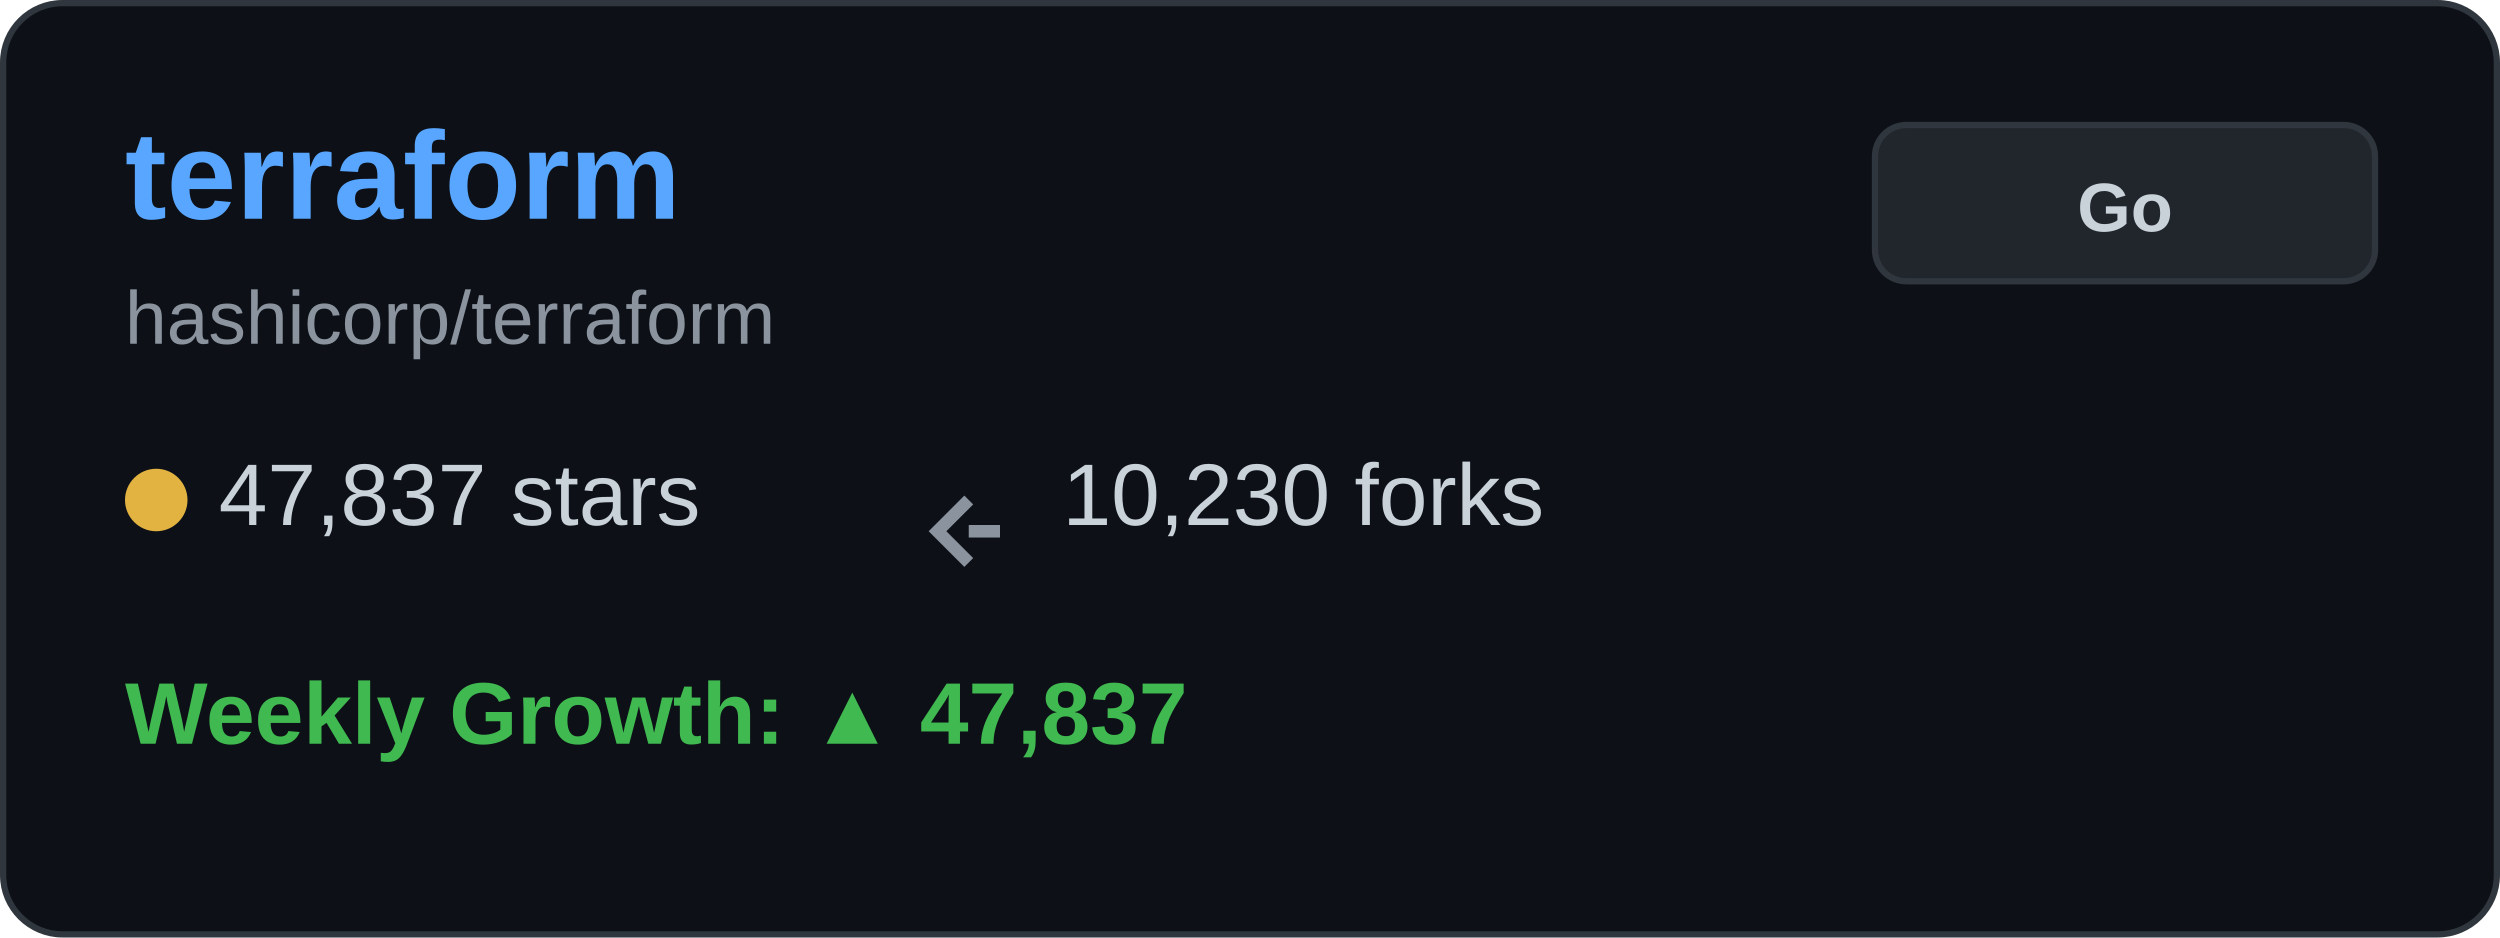
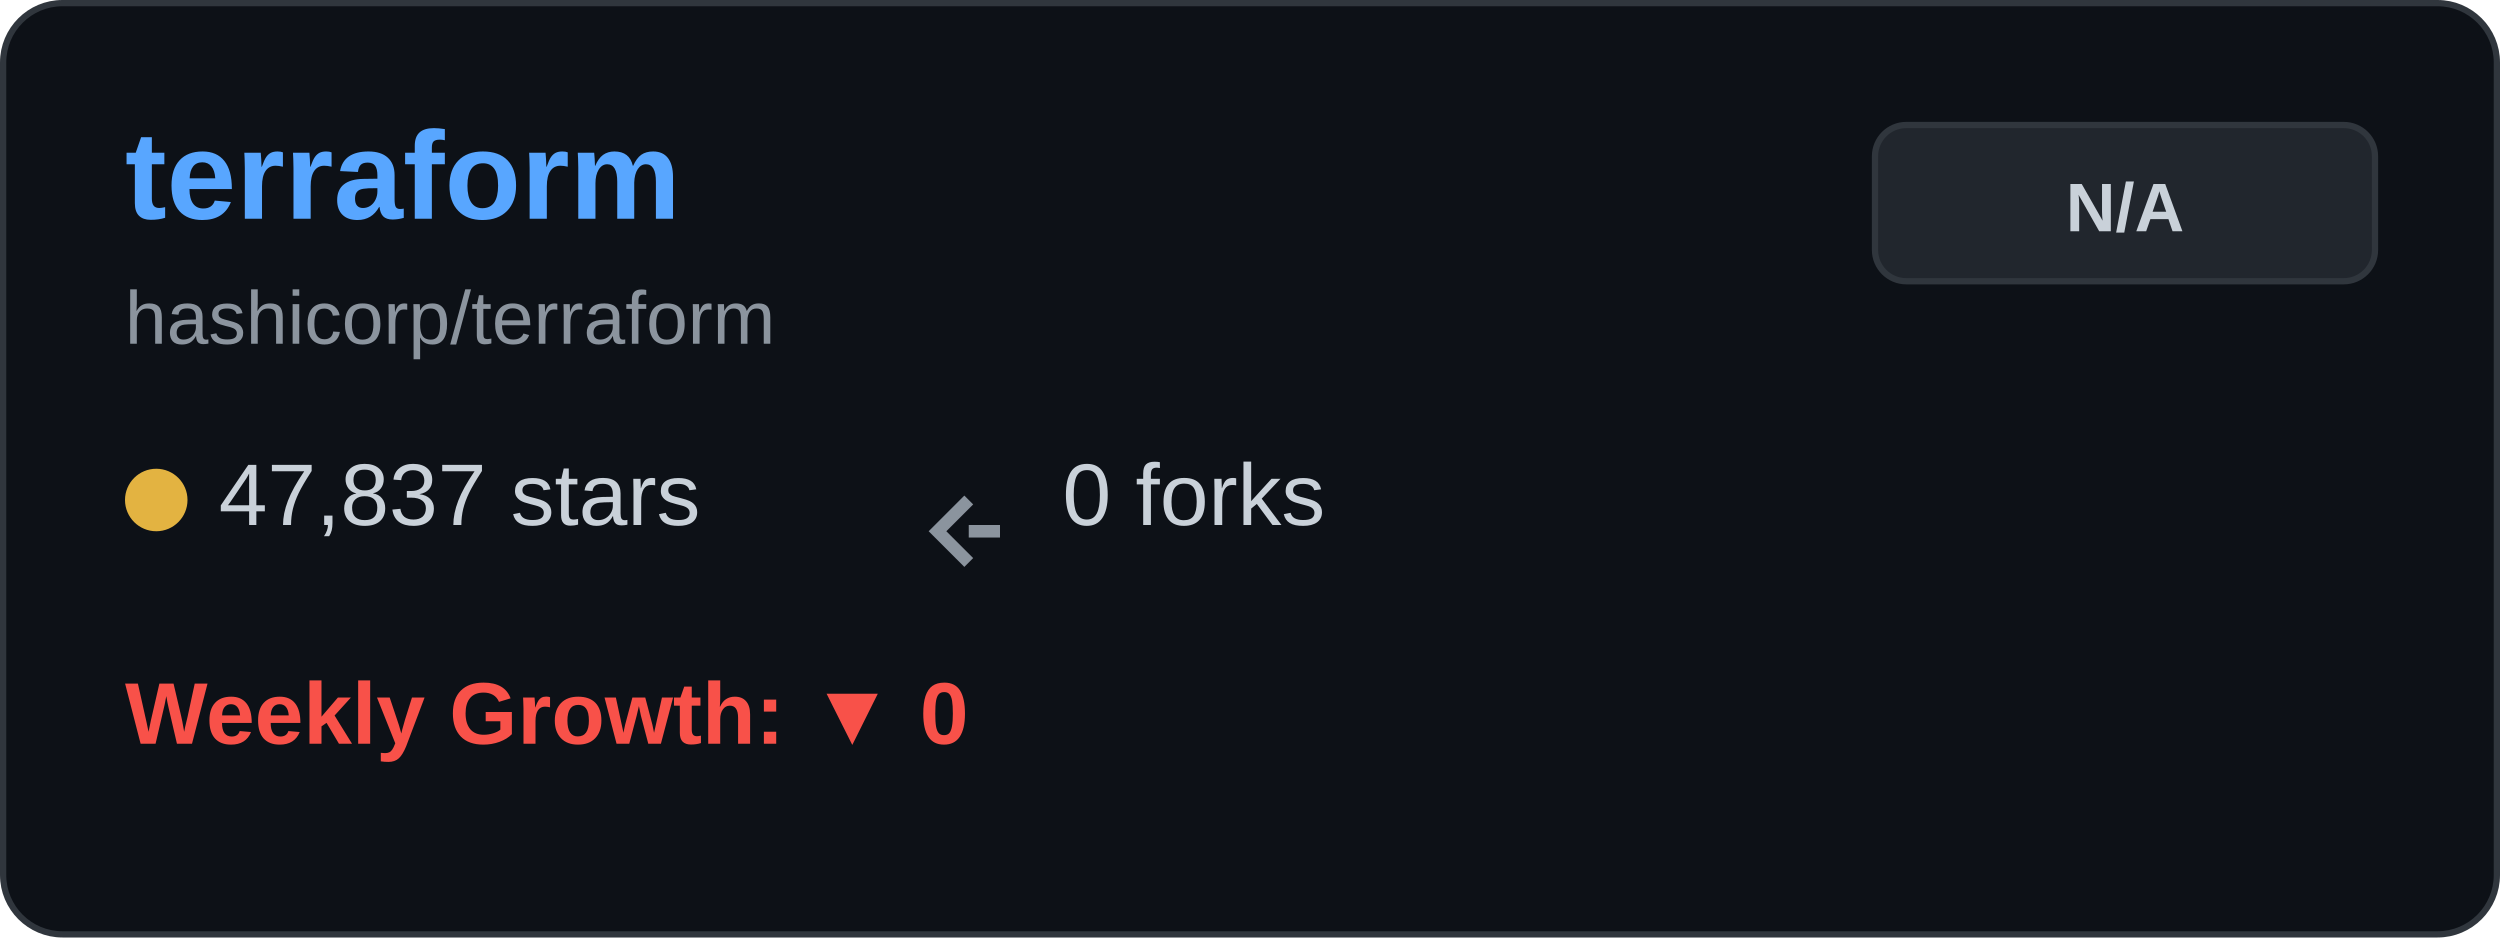
<svg xmlns="http://www.w3.org/2000/svg" width="400" height="150" viewBox="0 0 400 150" fill="none">
  <rect x="0.5" y="0.5" width="399" height="149" rx="9.5" fill="#0d1117" stroke="#30363d" />
  <text x="20" y="35" font-family="Arial, sans-serif" font-size="20" font-weight="bold" fill="#58a6ff">terraform</text>
  <text x="20" y="55" font-family="Arial, sans-serif" font-size="12" fill="#8b949e">hashicorp/terraform</text>
  <g transform="translate(20, 80)">
    <circle cx="5" cy="0" r="5" fill="#e3b341" />
    <text x="15" y="4" font-family="Arial, sans-serif" font-size="14" fill="#c9d1d9">47,837 stars</text>
  </g>
  <g transform="translate(150, 80)">
    <path d="M5 0 L0 5 L5 10 M5 5 L10 5" stroke="#8b949e" stroke-width="2" fill="none" />
-     <text x="20" y="4" font-family="Arial, sans-serif" font-size="14" fill="#c9d1d9">10,230 forks</text>
+     <text x="20" y="4" font-family="Arial, sans-serif" font-size="14" fill="#c9d1d9">0 forks</text>
  </g>
  <g transform="translate(20, 115)">
-     <text x="0" y="4" font-family="Arial, sans-serif" font-size="14" font-weight="bold" fill="#3fb950">Weekly Growth: ▲ 47,837</text>
+     <text x="0" y="4" font-family="Arial, sans-serif" font-size="14" font-weight="bold" fill="#f85149">Weekly Growth: ▼ 0</text>
  </g>
  <rect x="300" y="20" width="80" height="25" rx="5" fill="#21262d" stroke="#30363d" />
-   <text x="340" y="37" font-family="Arial, sans-serif" font-size="11" font-weight="bold" fill="#c9d1d9" text-anchor="middle">Go</text>
+   <text x="340" y="37" font-family="Arial, sans-serif" font-size="11" font-weight="bold" fill="#c9d1d9" text-anchor="middle">N/A</text>
</svg>
